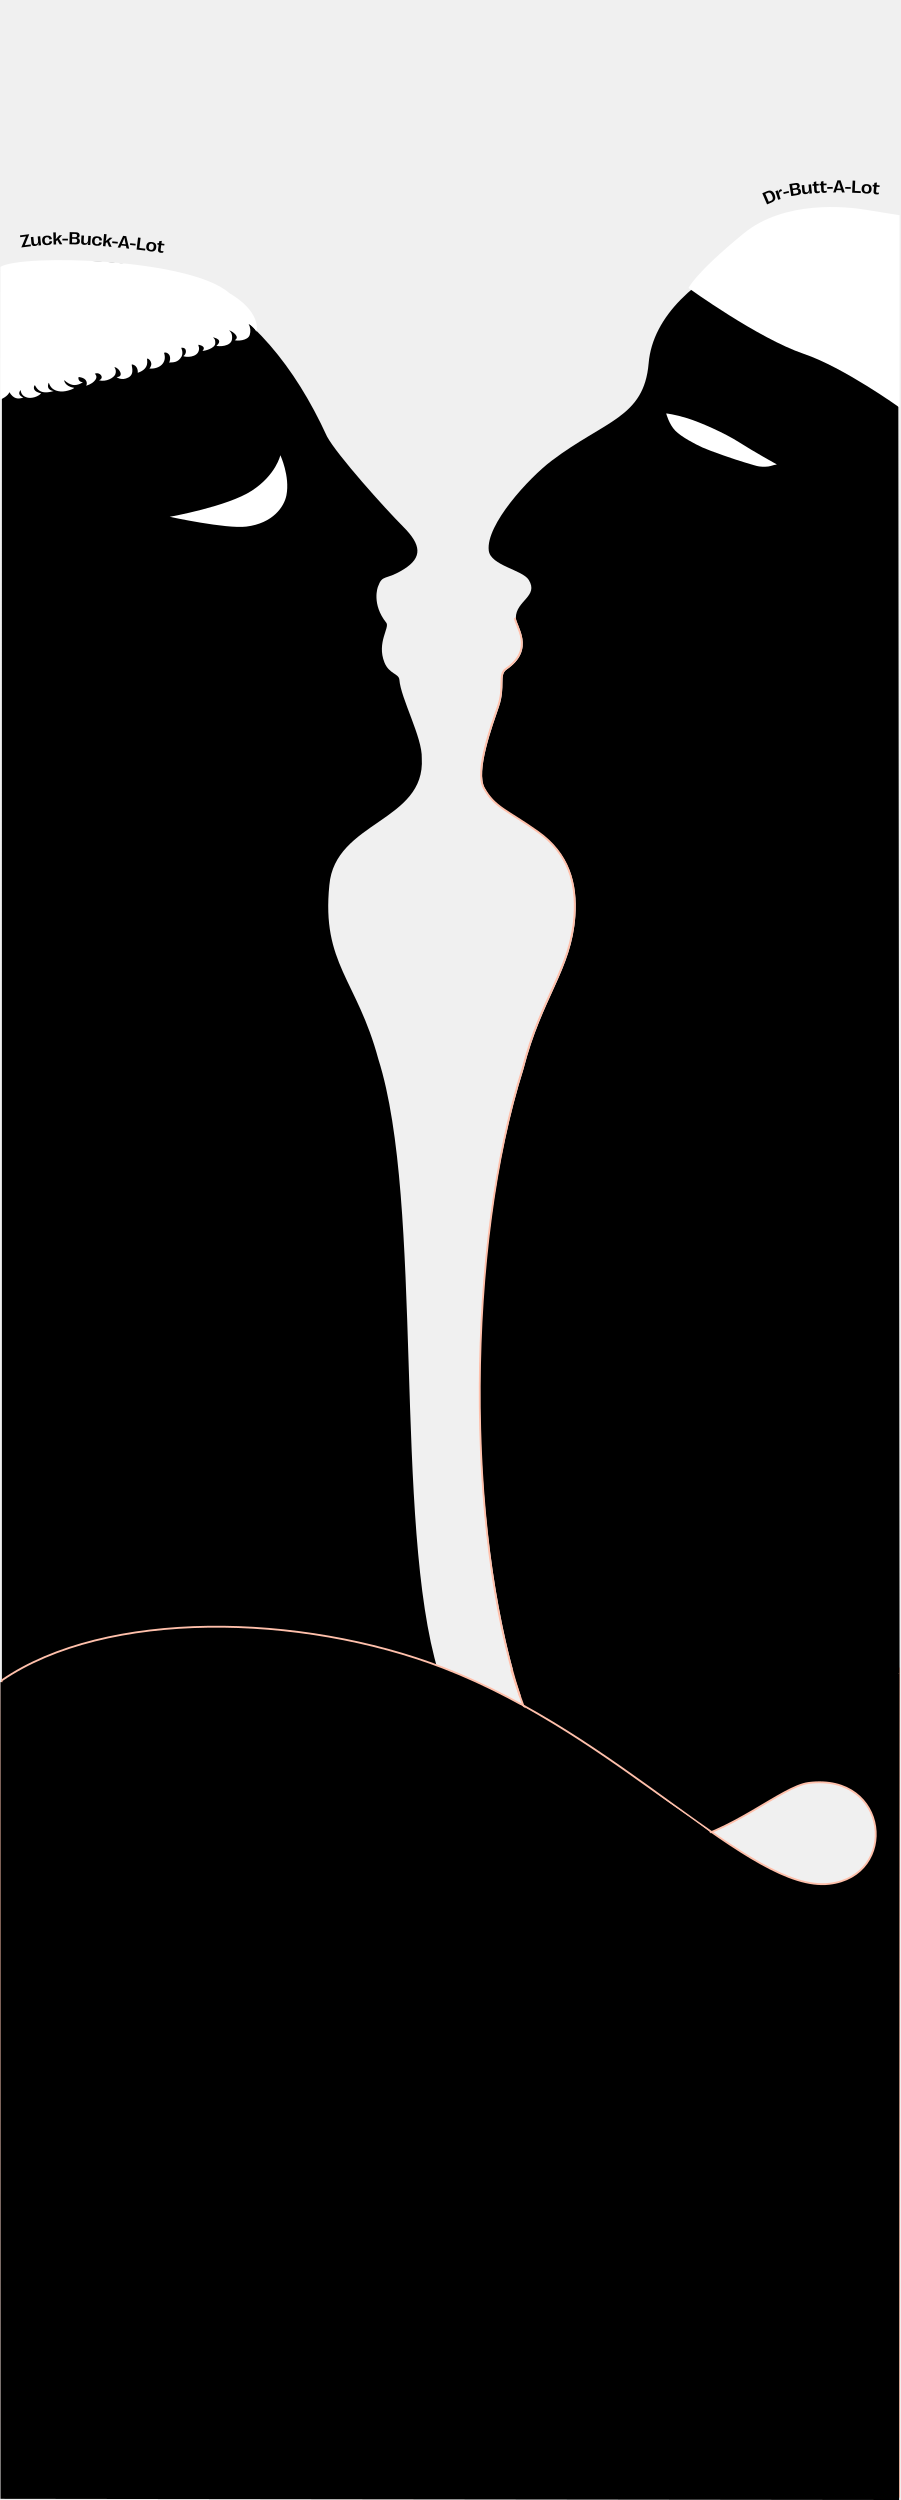
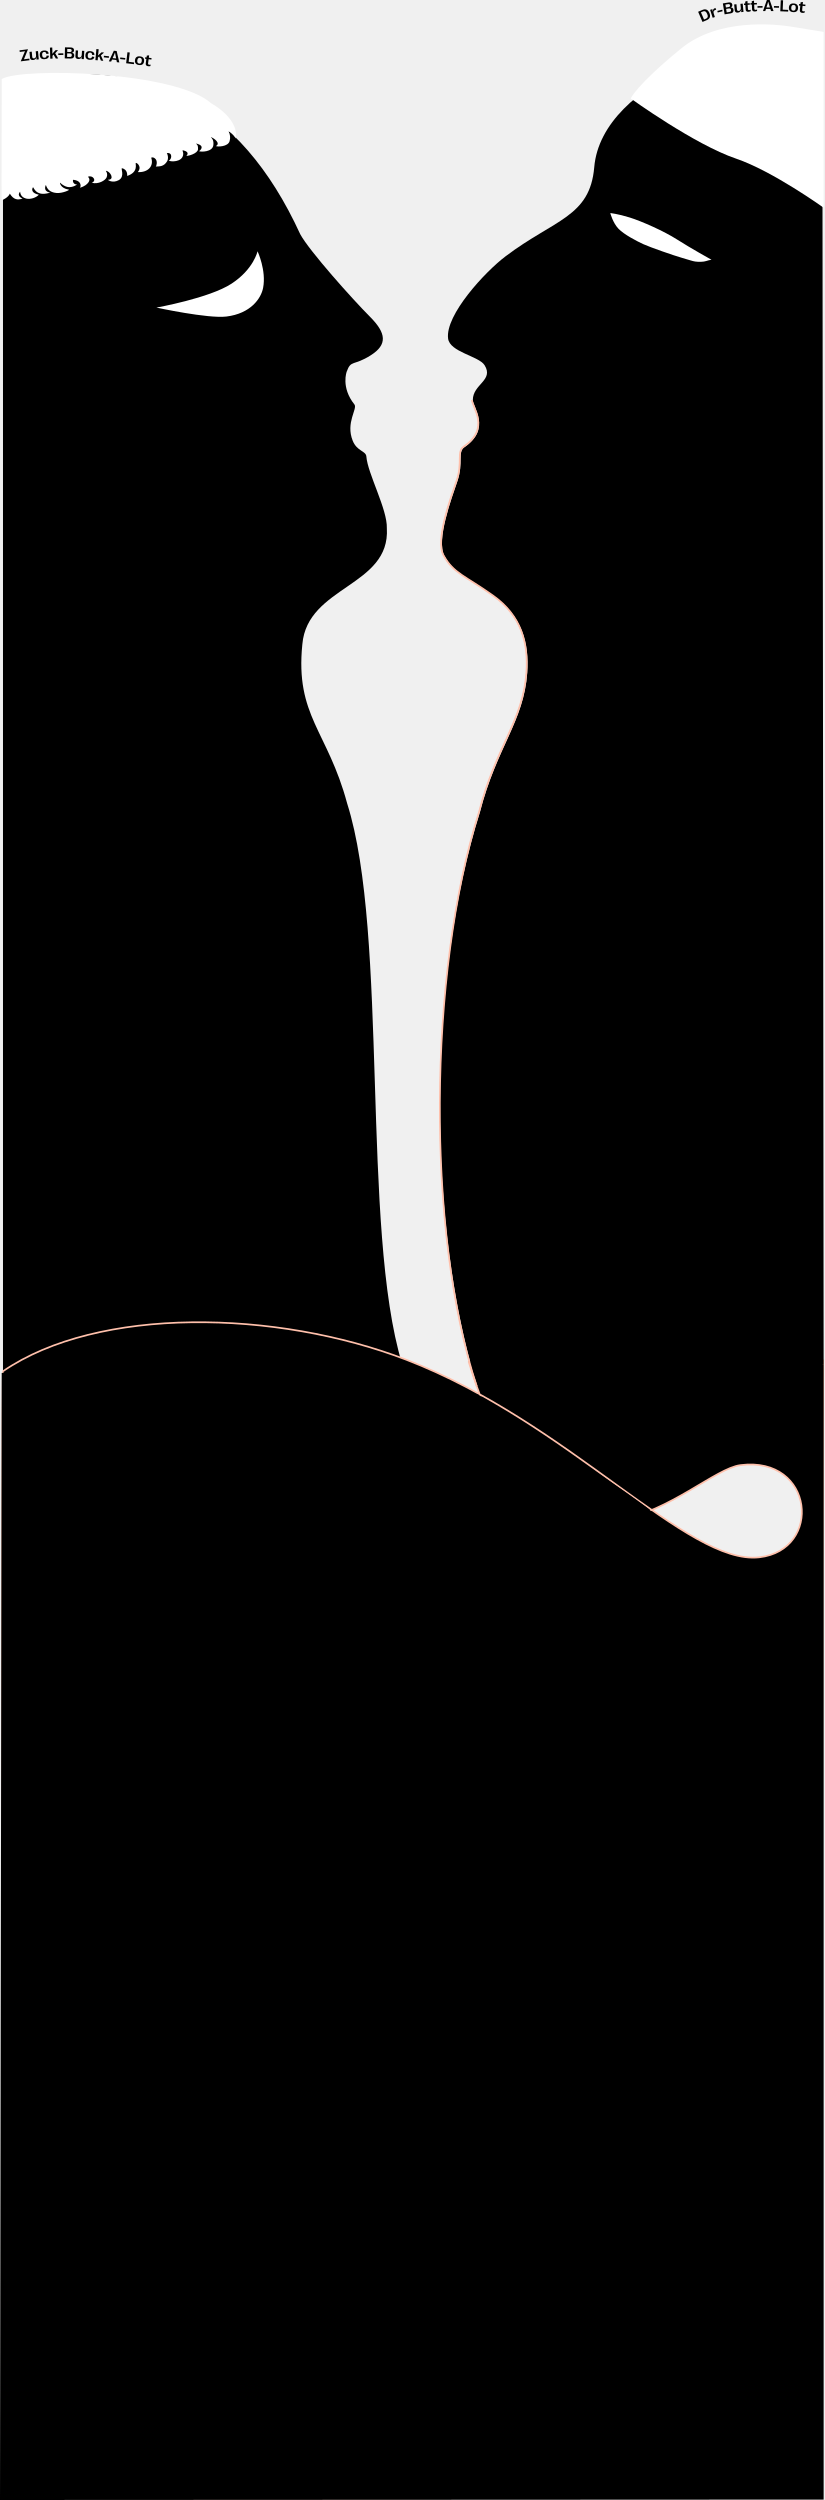
- <svg xmlns="http://www.w3.org/2000/svg" viewBox="0 0 1928.07 5355.63">
+ <svg xmlns="http://www.w3.org/2000/svg" viewBox="0 0 1931.01 5858.25">
  <defs>
    <style>.cls-1,.cls-2{stroke:#ffc0ab;stroke-width:4px;}.cls-2,.cls-4{fill:none;}.cls-2{stroke-miterlimit:10;}.cls-3{fill:#fff;}.cls-4{stroke:#000;stroke-width:14px;}</style>
  </defs>
  <g id="Layer_2" data-name="Layer 2">
    <g id="left-sil">
-       <path d="M4.07,583.39c325.15-78.89,555.68,44.2,696.49,351.74,21,39,124,154,163,193s42,65.71,2,91-46,10-56,38c0,0-14.16,36.8,18,77,8,10-21.07,42.31-4,85,10,25,31,23.62,32,37,3,40,49.52,124,48,168,8.37,136.75-186.25,135.1-198,272-17,168,59.26,202.65,105,373,97.63,307.5,32.51,996.07,128.5,1312.5l-935,124Z" />
+       <path d="M7,197c325.15-78.89,555.67,44.2,696.49,351.74,21,39,124,154,163,193s42,65.71,2,91-46,10-56,38c0,0-14.16,36.8,18,77,8,10-21.08,42.31-4,85,10,25,31,23.62,32,37,3,40,49.52,124,48,168,8.37,136.75-186.25,135.1-198,272-17,168,59.27,202.65,105,373,97.63,307.5,32.51,996.07,128.5,1312.5l-935,124Z" />
    </g>
    <g id="rap-sil">
      <g id="butt-neg">
-         <path class="cls-1" d="M1926.07,3572.62v1776c-312,2-1922,7-1922-3,0-87.75-4.66-1742.8,0-1746,223-153,641-144,945-27,381.75,146.92,658.5,482,827,463,149.2-16.83,129-238-44-216-115.34,14.67-436.6,409.3-637-243" />
+         <path class="cls-1" d="M1929,3186.25l-6,2664c-312,2-1916,10-1916,0,0-87.75-4.66-2633.8,0-2637,223-153,641-144,945-27,381.74,146.92,658.5,482,827,463,149.2-16.83,129-238-44-216-115.34,14.66-436.6,409.3-637-243" />
      </g>
    </g>
    <g id="cover">
-       <path d="M1116.68,3654.1c32,15.92,384.6,250.08,405.65,273,15.79,17.2-124.95,137.82-292.09-38.3C1145,3799,1092.57,3642.11,1116.68,3654.1Z" />
+       <path d="M1119.62,3267.72c32,15.93,384.6,250.09,405.65,273,15.78,17.2-125,137.81-292.09-38.31C1148,3412.66,1095.51,3255.74,1119.62,3267.72Z" />
    </g>
    <g id="right-sil">
-       <path d="M1175.07,3616.62l752-32-3-3097c-158-32.61-517,86-534.5,290.5-10,117-93,122-208,209-48.09,36.38-141.4,137.25-134.5,192.5,4,32,72,41,85.5,62.5,22.32,35.55-27.5,44.39-27.5,81.5,0,17,44,67-19.5,110.5-17,11.63-2,37-16.5,79.5-13.9,40.74-50.5,139.5-30.5,175.5,23.32,42,50,47,116,94s82.87,110.71,78,180c-8,114-71.74,174.06-111,327-119.52,378.67-122.5,924.5-20.5,1295.5" />
+       <path d="M1178,3230.25l752-32-3-3097c-158-32.61-517,85.95-534.5,290.5-10,117-93,122-208,209C1136.42,637.13,1043.1,738,1050,793.25c4,32,72,41,85.5,62.5,22.32,35.54-27.5,44.39-27.5,81.5,0,17,44,67-19.5,110.5-17,11.63-2,37-16.5,79.5-13.9,40.74-50.5,139.5-30.5,175.5,23.32,42,50,47,116,94s82.86,110.7,78,180c-8,114-71.74,174-111,327C1005,2282.42,1002,2828.25,1104,3199.25" />
    </g>
    <g id="right-sil-line">
-       <path class="cls-2" d="M1103.07,1323.62c0,17,44,66-19.5,109.5-17,11.63-2,37-16.5,79.5-13.9,40.74-50.5,139.5-30.5,175.5,23.32,42,50,47,116,94s82.87,110.71,78,180c-8,114-71.74,174.06-111,327-119.52,378.67-123.5,987.5-5.5,1345.5" />
+       <path class="cls-2" d="M1106,937.25c0,17,44,66-19.5,109.5-17,11.63-2,37-16.5,79.5-13.9,40.74-50.5,139.5-30.5,175.5,23.32,42,50,47,116,94s82.86,110.7,78,180c-8,114-71.74,174-111,327C1003,2281.42,999,2890.25,1117,3248.25" />
    </g>
    <g id="left-eye-white">
-       <path class="cls-3" d="M363.57,1107.12s124-22,176-56,61-76,61-76,21,45,13,86c-4.8,24.61-29,60-86,67C484.61,1133.39,363.57,1107.12,363.57,1107.12Z" />
+       <path class="cls-3" d="M366.51,720.75s124-22,176-56,61-76,61-76,21,45,13,86c-4.8,24.61-29,60-86,67C487.54,747,366.51,720.75,366.51,720.75Z" />
    </g>
    <g id="right-eye-white">
-       <path class="cls-3" d="M1427.13,885.68s17.71,1.71,45.43,10.34,80.14,31.74,111.15,51.63S1664.29,995,1664.29,995a76.1,76.1,0,0,0-12.74,3.1c-5.59,2.06-17.67,2.22-25.13,1.13s-12.45-3.32-30.89-8.53-75.7-25.13-91-32.22-44.81-22.27-58.14-36.07S1427.13,885.68,1427.13,885.68Z" />
+       <path class="cls-3" d="M1430.07,499.3s17.7,1.72,45.43,10.35,80.14,31.74,111.15,51.62,80.58,47.39,80.58,47.39a75.87,75.87,0,0,0-12.74,3.1c-5.6,2-17.67,2.22-25.14,1.13s-12.44-3.33-30.88-8.54-75.7-25.12-91-32.21-44.8-22.27-58.13-36.07S1430.07,499.3,1430.07,499.3Z" />
    </g>
    <g id="left-head">
-       <path class="cls-3" d="M1.07,571.62c47-28,406.63-18.22,490.56,56.54,63.61,37.45,60.54,76.08,57.23,82.59.28-1.35-5.48-12.58-16.16-16.61a30.27,30.27,0,0,1,2.37,23c-3.67,13.34-28.45,13.55-32.16,11.55,11.84-6.38-3.69-18.26-11.2-20.75a.29.29,0,0,0-.28.51c2.74,2,6.78,6.94,5.64,17.69-1.63,17-29.69,16.5-33.42,14.55,2.51-2,11.79-10.3.42-15.55-3-1.3-7.84-3.1-7.39-1.6,2,.88,5.08,3.68,4.39,12.6-.64,9.93-23.3,16.29-27.24,15.32,2.14-2.1,7.33-8.58-5.76-12.32-7-2,0,2-2,11-3.31,16.18-28.38,15.68-33.45,12.64,7.17-3,9.48-19.74-4.6-17.66.59.52,5.07,9.91,1.05,18.52-8,13.75-18.22,12.49-27,13,2.16-1.91,4-12,0-17-4.56-5.82-11-4.89-10.48-3.19,6.48,20.19-8.81,34.46-31.52,33.19,0,0,4.7-5.52,4-11-.93-7.27-8-12-9-10s7,21-20,30c0,0,2-15-12-18-3.91-.84,7.76,19.6-8,28-15,8-26-1-25-1,16.28,0,6-19-4-21-3.48-.7,5,4,1,15-2.73,7.52-19.8,17.38-35,13,12.86-4.91,2-19-9-14,0,0,6.89,5.17,1.28,13-3.41,4.75-8.34,9-20.28,13,1.87-.63,3.39-8-1-13-2.65-3-7-5-14-6-2.21-.32-2,11,8,11,1.73,0-10,7.82-21,6-6-1-13-5-18-10-1.54-1.55,0,13,20,16,4.33.65-15,9-28,8-26.23-2-24.31-22.5-26-18-6,16,11,17,11,17-29,9-36-5-40-12-1.06-1.86-5,6,0,11s13.28,5.67,13,6c-6,7-20.14,11.63-30,9-15-4-13.29-16.87-14-16-9,11,6.2,15.93,6,16-12,4-20.93,3-30-11.5-2.75,8.22-16.82,15.29-19,15.5C.12,855.7,1.47,571.38,1.07,571.62Z" />
+       <path class="cls-3" d="M4,185.25c47-28,406.63-18.22,490.56,56.54,63.61,37.45,60.54,76.08,57.23,82.58.27-1.34-5.48-12.57-16.16-16.6a30.27,30.27,0,0,1,2.37,23c-3.67,13.34-28.45,13.55-32.16,11.54,11.84-6.37-3.69-18.25-11.2-20.75a.3.3,0,0,0-.29.52c2.75,2,6.78,6.93,5.65,17.69-1.63,16.95-29.69,16.49-33.42,14.55,2.51-2,11.79-10.31.42-15.55-3-1.3-7.84-3.11-7.39-1.6,2,.88,5.08,3.68,4.39,12.6-.64,9.92-23.3,16.29-27.24,15.32,2.14-2.1,7.33-8.59-5.76-12.32-7-2,0,2-2,11-3.31,16.18-28.38,15.68-33.46,12.64,7.17-3,9.49-19.74-4.6-17.67.6.53,5.08,9.92,1.06,18.53-8,13.75-18.22,12.49-27,13,2.16-1.91,4-12,0-17-4.56-5.83-11-4.89-10.48-3.19,6.48,20.19-8.82,34.46-31.52,33.19,0,0,4.7-5.52,4-11-.93-7.28-8-12-9-10s7,21-20,30c0,0,2-15-12-18-3.92-.84,7.75,19.59-8,28-15,8-26-1-25-1,16.28,0,6-19-4-21-3.49-.7,5,4,1,15-2.73,7.51-19.8,17.38-35,13,12.86-4.91,2-19-9-14,0,0,6.89,5.16,1.28,13-3.41,4.75-8.35,9-20.28,13,1.87-.63,3.39-7.95-1-13-2.65-3.06-7-5-14-6-2.21-.32-2,11,8,11,1.73,0-10,7.82-21,6-6-1-13-5-18-10-1.55-1.55,0,13,20,16,4.33.65-15,9-28,8-26.23-2-24.31-22.5-26-18-6,16,11,17,11,17-29,9-36-5-40-12-1.06-1.87-5,6,0,11s13.28,5.67,13,6c-6,7-20.14,11.62-30,9-15-4-13.29-16.87-14-16-9,11,6.2,15.93,6,16-12,4-20.94,2.95-30-11.51C20.27,462,6.2,469,4,469.25,3.06,469.33,4.41,185,4,185.25Z" />
    </g>
    <g id="right-head">
-       <path class="cls-3" d="M1927.07,461.12l-74-12c-39.36-6.39-172.37-20.83-260,51-105.87,86.78-118,117-118,117S1624.35,725,1721.77,758c85.56,29,205.3,115.08,205.3,115.08Z" />
+       <path class="cls-3" d="M1930,74.75l-74-12c-39.37-6.39-172.37-20.83-260,51-105.87,86.78-118,117-118,117s149.28,107.9,246.7,140.92c85.56,29,205.3,115.08,205.3,115.08Z" />
    </g>
    <g id="line-cover">
-       <polyline class="cls-4" points="1920.07 3584.62 1919.07 5348.62 8.07 5346.12 8.07 3603.62" />
-       <text />
+       <polyline class="cls-4" points="1923.01 3198.25 1923.01 5850.25 7.01 5851.25 11.01 3217.25" />
    </g>
    <g id="Type">
      <text />
      <text />
-       <path d="M45.72,529.93l8.57-20.36a26.48,26.48,0,0,1,1.28-2.82l-.18-.26c-.94.17-2,.33-3.08.47l-9,1.15-.48-3.81,19.69-2.52.08.18-8,19.81a28.57,28.57,0,0,1-1.42,3.32l.16.24c.78-.15,1.73-.29,2.86-.44l9.59-1.22.49,3.82L45.8,530.11Z" />
-       <path d="M87.91,525.47l-5.39.5a10.14,10.14,0,0,1,0-2.2,25.85,25.85,0,0,1,.52-2.85l-.4-.13a8.44,8.44,0,0,1-7.9,6.25,7.33,7.33,0,0,1-5.22-1.11,5.94,5.94,0,0,1-2.17-4.46l-1.26-13.54,5.38-.5,1.13,12.25a4,4,0,0,0,1.22,2.76,3.81,3.81,0,0,0,2.93.71A5.08,5.08,0,0,0,79.61,522a5.35,5.35,0,0,0,1.65-2.62,10,10,0,0,0,.31-3.83l-.84-9,5.38-.5Z" />
-       <path d="M93.43,523c-1.91-1.6-3-4.08-3.16-7.41l0-.24q-.28-4.9,2.27-7.61t7.83-3c3.21-.19,5.71.33,7.52,1.57a7.94,7.94,0,0,1,3.25,5.78l-5.34.93a6.13,6.13,0,0,0-1.63-3.8,4.65,4.65,0,0,0-3.62-1.07,4.72,4.72,0,0,0-3.74,1.8,7.18,7.18,0,0,0-1,4.75l.06.9a7.38,7.38,0,0,0,1.6,4.7,4.68,4.68,0,0,0,4,1.38,5,5,0,0,0,3.49-1.39,5.12,5.12,0,0,0,1.22-3.59l5.48.29a7.59,7.59,0,0,1-2.71,5.78q-2.53,2.06-7.29,2.34Q96.29,525.38,93.43,523Z" />
-       <path d="M114.12,497.91l5.39-.15.24,8.23c0,1.22,0,2.29,0,3.19a25.77,25.77,0,0,1-.4,3l.3.12,7.45-8.31,5.89-.17-6.61,7.36,7.11,12.12-5.62.16-5.23-9.2L120.08,517l.19,6.71-5.4.16Z" />
-       <path d="M133.61,511.45l11.86-.08,0,3.77-11.85.07Z" />
-       <path d="M149.32,497.29l13.58.3a8.89,8.89,0,0,1,5.75,1.73,5.81,5.81,0,0,1,1.84,4.8v.09a5.77,5.77,0,0,1-1.19,3.68,5.32,5.32,0,0,1-3.31,1.75V510a6.22,6.22,0,0,1,3.85,2.14,6.43,6.43,0,0,1,1.23,4.28v.07a6.88,6.88,0,0,1-2.21,5.38c-1.42,1.2-3.49,1.77-6.23,1.71l-13.87-.3Zm16,18.5v-.07q.09-4.07-4.22-4.16l-6.64-.15-.18,8.28,6.64.14Q165.25,519.93,165.34,515.79Zm-.32-11v-.08q.07-3.41-3.84-3.5l-6.47-.14-.15,7,6.47.14Q164.95,508.27,165,504.8Z" />
-       <path d="M193.47,525.05l-5.41-.32a10.35,10.35,0,0,1,.36-2.17,27,27,0,0,1,1-2.74l-.38-.19a9,9,0,0,1-3.55,3.94,9.2,9.2,0,0,1-5.2,1,7.33,7.33,0,0,1-5-1.88,6,6,0,0,1-1.48-4.74l.8-13.58,5.39.32L179.24,517a4,4,0,0,0,.79,2.92,3.84,3.84,0,0,0,2.78,1.14,5.08,5.08,0,0,0,3-.69,5.39,5.39,0,0,0,2-2.34,9.84,9.84,0,0,0,.88-3.73l.53-9,5.39.32Z" />
-       <path d="M199.34,523.38c-1.66-1.86-2.37-4.45-2.11-7.78l0-.24c.25-3.27,1.35-5.68,3.28-7.23s4.66-2.19,8.16-1.91q4.81.36,7.24,2.58a7.9,7.9,0,0,1,2.43,6.17l-5.41.19a6.17,6.17,0,0,0-1.1-4,5.5,5.5,0,0,0-7.39-.29,7.13,7.13,0,0,0-1.67,4.56l-.07.91a7.44,7.44,0,0,0,.94,4.88,4.76,4.76,0,0,0,3.76,1.91,4.51,4.51,0,0,0,5.34-4.3l5.39,1a7.52,7.52,0,0,1-3.48,5.36q-2.78,1.69-7.53,1.33Q201.85,526.15,199.34,523.38Z" />
-       <path d="M222.93,501.31l5.37.48-.74,8.21c-.11,1.22-.24,2.27-.41,3.17a28.6,28.6,0,0,1-.75,3l.28.16,8.38-7.37,5.87.53L233.49,516l5.62,12.88-5.6-.5-4.09-9.76L226.58,521l-.61,6.69-5.38-.49Z" />
-       <path d="M240.63,517l11.8,1.15-.37,3.75-11.8-1.15Z" />
-       <path d="M252.07,530.11l11.75-24.87,6.59.7,6.29,26.79-5.72-.61-1.16-5.19-10.15-1.08-2.23,4.84Zm17.19-6.73-1.41-6.87c-.45-2.08-.84-4.26-1.17-6.56l-.39,0c-.71,2-1.53,4-2.47,6.19L261,522.5Z" />
-       <path d="M278.91,521l11.78,1.34-.42,3.74-11.78-1.34Z" />
-       <path d="M292.64,534.57l3.1-25.79,5.43.65-2.62,21.8,12.79,1.53-.48,4Z" />
-       <path d="M315.16,535.16c-1.6-1.94-2.19-4.54-1.77-7.78l0-.22q.63-4.87,3.68-7.1t8.26-1.56q5.19.66,7.59,3.59t1.77,7.8l0,.22c-.41,3.24-1.64,5.6-3.67,7.08s-4.79,2-8.25,1.55S316.76,537.1,315.16,535.16Zm12.09-.9a7.28,7.28,0,0,0,1.9-4.54l.12-.88a7.33,7.33,0,0,0-.71-4.88,5.52,5.52,0,0,0-7.71-1,7.4,7.4,0,0,0-1.91,4.55l-.11.88a7.35,7.35,0,0,0,.7,4.88,4.8,4.8,0,0,0,3.67,2.08A4.75,4.75,0,0,0,327.25,534.26Z" />
-       <path d="M339.59,539.46a5.68,5.68,0,0,1-1-4.54l1.43-10.5L337,524l.47-3.47,3.09.41.58-4.28,5.53-.65-.76,5.66,6.4.87-.47,3.47-6.4-.87-1.31,9.62a3,3,0,0,0,.41,2.28,3,3,0,0,0,2.07,1,9.29,9.29,0,0,0,3.62-.28l-.77,3.47a9.94,9.94,0,0,1-2.48.42,14.23,14.23,0,0,1-2.9-.12A6.71,6.71,0,0,1,339.59,539.46Z" />
-       <path d="M1633,414l10-4.31q11.19-4.83,16.33,7.07l0,.07q5.13,11.88-6.06,16.71l-10,4.31Zm22.43,12.21c.48-1.71.14-3.89-1-6.56l-.54-1.25q-1.74-4-4.09-5.25a6.22,6.22,0,0,0-5.57.15l-4.69,2,7.29,16.86,4.68-2A6.21,6.21,0,0,0,1655.42,426.17Z" />
-       <path d="M1661.08,409.49l5.16-1.67a8.86,8.86,0,0,1,.46,2,28.21,28.21,0,0,1,.08,3.06l.39.05a13.57,13.57,0,0,1,1-3.73,7,7,0,0,1,1.9-2.47,12.51,12.51,0,0,1,3.29-1.86l2,4.08-2.46,1a7.46,7.46,0,0,0-2.89,1.88,4.28,4.28,0,0,0-1,2.72,11.82,11.82,0,0,0,.72,4.06l2.52,7.75L1667.1,428Z" />
-       <path d="M1678,412l11.5-2.9.92,3.65-11.5,2.9Z" />
-       <path d="M1690.93,394.33l13.4-2.18a8.9,8.9,0,0,1,6,.65,5.83,5.83,0,0,1,2.69,4.38v.09a5.79,5.79,0,0,1-.5,3.84,5.39,5.39,0,0,1-2.93,2.33l.05.33a6.23,6.23,0,0,1,4.18,1.4,6.49,6.49,0,0,1,2,4v.08a6.83,6.83,0,0,1-1.19,5.69q-1.75,2.16-5.81,2.82L1695.11,420Zm16.81,4.52v-.08c-.37-2.24-1.84-3.16-4.42-2.74l-6.39,1.05,1.12,6.86,6.39-1Q1708.3,402.27,1707.74,398.85Zm2.31,10.75v-.07c-.43-2.68-2.07-3.78-4.9-3.32l-6.56,1.07,1.33,8.16,6.56-1.06C1709.3,413.91,1710.5,412.32,1710.05,409.6Z" />
-       <path d="M1739.33,414.26l-5.4.52a11.58,11.58,0,0,1,0-2.2,26.27,26.27,0,0,1,.52-2.85l-.41-.12a8.43,8.43,0,0,1-7.87,6.28,7.33,7.33,0,0,1-5.22-1.08,6,6,0,0,1-2.2-4.46l-1.32-13.53,5.38-.53,1.19,12.25a3.93,3.93,0,0,0,1.23,2.76,3.85,3.85,0,0,0,2.93.69,5,5,0,0,0,2.83-1.14,5.33,5.33,0,0,0,1.64-2.63,10,10,0,0,0,.29-3.82l-.88-9,5.37-.52Z" />
-       <path d="M1746.17,412.85a5.68,5.68,0,0,1-1.83-4.27l-.65-10.57-3.11.19-.22-3.5,3.11-.19-.27-4.32,5.3-1.72.36,5.7,5-.31.22,3.5-5,.31.6,9.69a3,3,0,0,0,.84,2.16,3,3,0,0,0,2.23.55,9.35,9.35,0,0,0,3.49-1l-.08,3.55a9.6,9.6,0,0,1-2.35.9,14.7,14.7,0,0,1-2.87.45A6.73,6.73,0,0,1,1746.17,412.85Z" />
-       <path d="M1761,412a5.64,5.64,0,0,1-1.73-4.3l-.41-10.59-3.12.12-.13-3.5,3.11-.12-.17-4.32,5.35-1.6.22,5.71,6.45-.25.14,3.5-6.46.25.38,9.7a3,3,0,0,0,.79,2.18,3,3,0,0,0,2.22.6,9.3,9.3,0,0,0,3.51-.9l-.16,3.55a10.4,10.4,0,0,1-2.37.85,15.74,15.74,0,0,1-2.88.38A6.68,6.68,0,0,1,1761,412Z" />
-       <path d="M1772.07,400.71l11.85-.23.08,3.76-11.86.24Z" />
-       <path d="M1784.91,412.33l9.11-26,6.62,0,9,26h-5.75l-1.7-5.05-10.2,0-1.72,5Zm16.4-8.48-2.12-6.69c-.66-2-1.28-4.15-1.84-6.4H1797q-.75,3.06-1.81,6.41l-2.17,6.66Z" />
-       <path d="M1810.71,400.53l11.86.27-.09,3.77-11.85-.27Z" />
-       <path d="M1825.54,412.81l1.08-25.95,5.47.23-.92,21.93,12.87.54-.17,4Z" />
-       <path d="M1848,411.69q-2.57-2.76-2.23-7.65v-.22q.33-4.9,3.24-7.32c2-1.6,4.66-2.29,8.16-2.05s6.07,1.27,7.78,3.12,2.46,4.41,2.24,7.68v.23q-.33,4.88-3.24,7.28t-8.14,2.05Q1850.54,414.47,1848,411.69Zm12-1.62a7.35,7.35,0,0,0,1.63-4.65l.06-.89a7.3,7.3,0,0,0-1-4.83,5.54,5.54,0,0,0-7.76-.52,7.39,7.39,0,0,0-1.63,4.65l-.06.89a7.3,7.3,0,0,0,1,4.83,5.54,5.54,0,0,0,7.76.52Z" />
-       <path d="M1872.49,414.63a5.7,5.7,0,0,1-1.14-4.5l1-10.54-3.1-.3.33-3.49,3.1.3.41-4.31,5.51-.88-.54,5.69,6.43.61-.33,3.49-6.43-.6-.92,9.66a3,3,0,0,0,.5,2.26,3,3,0,0,0,2.11.89,9.15,9.15,0,0,0,3.6-.42l-.63,3.5a10.33,10.33,0,0,1-2.46.52,14.8,14.8,0,0,1-2.9,0A6.71,6.71,0,0,1,1872.49,414.63Z" />
+       <path d="M48.66,143.56l8.56-20.36a26.3,26.3,0,0,1,1.29-2.82l-.18-.26c-.94.17-2,.33-3.09.47l-9,1.15-.49-3.81,19.7-2.52.08.18-8,19.81a30.4,30.4,0,0,1-1.42,3.32l.16.24c.78-.15,1.73-.29,2.86-.44l9.59-1.23.49,3.83-20.45,2.62Z" />
+       <path d="M90.85,139.1l-5.39.5a10.8,10.8,0,0,1,0-2.2,25.79,25.79,0,0,1,.53-2.85l-.4-.13a9.12,9.12,0,0,1-2.92,4.43,9.21,9.21,0,0,1-5,1.82,7.3,7.3,0,0,1-5.22-1.11,5.9,5.9,0,0,1-2.17-4.46l-1.26-13.54,5.37-.5,1.14,12.24a3.93,3.93,0,0,0,1.22,2.77,3.83,3.83,0,0,0,2.92.71,5.11,5.11,0,0,0,2.84-1.12A5.46,5.46,0,0,0,84.2,133a9.93,9.93,0,0,0,.31-3.82l-.84-9,5.38-.5Z" />
+       <path d="M96.36,136.59q-2.85-2.42-3.15-7.41l0-.24c-.19-3.27.56-5.81,2.27-7.61s4.32-2.8,7.82-3c3.21-.2,5.72.33,7.52,1.56a8,8,0,0,1,3.26,5.79l-5.34.93a6.08,6.08,0,0,0-1.64-3.8,4.61,4.61,0,0,0-3.61-1.07,4.72,4.72,0,0,0-3.74,1.8,7.11,7.11,0,0,0-1,4.74l.06.91a7.41,7.41,0,0,0,1.6,4.7,4.74,4.74,0,0,0,4,1.38,4.49,4.49,0,0,0,4.7-5l5.49.28a7.57,7.57,0,0,1-2.72,5.79q-2.52,2.06-7.28,2.34Q99.23,139,96.36,136.59Z" />
+       <path d="M117.05,111.54l5.4-.16.24,8.24c0,1.22,0,2.29,0,3.19s-.2,1.92-.4,3l.3.12,7.44-8.31,5.9-.17-6.61,7.36L136.4,137l-5.62.17-5.23-9.21L123,130.63l.2,6.72-5.4.16Z" />
+       <path d="M136.55,125.08l11.86-.08,0,3.77-11.85.07Z" />
+       <path d="M152.26,110.92l13.57.29a9,9,0,0,1,5.76,1.74,5.79,5.79,0,0,1,1.84,4.8v.09a5.8,5.8,0,0,1-1.2,3.68,5.31,5.31,0,0,1-3.3,1.75v.34a6.25,6.25,0,0,1,3.85,2.14A6.43,6.43,0,0,1,174,130v.07a6.84,6.84,0,0,1-2.2,5.38q-2.13,1.8-6.23,1.71l-13.87-.3Zm16,18.5v-.08c.06-2.7-1.35-4.09-4.22-4.15l-6.64-.15-.18,8.28,6.64.14C166.75,133.52,168.21,132.18,168.27,129.42Zm-.31-11v-.07q.07-3.41-3.84-3.5l-6.47-.14-.15,7,6.47.14Q167.89,121.9,168,118.42Z" />
+       <path d="M196.41,138.67l-5.41-.31a10.55,10.55,0,0,1,.36-2.18,25.42,25.42,0,0,1,.95-2.73l-.38-.19a9.11,9.11,0,0,1-3.55,3.94,9.2,9.2,0,0,1-5.2,1.05,7.36,7.36,0,0,1-5-1.88,5.93,5.93,0,0,1-1.48-4.74l.8-13.58,5.39.32-.72,12.28a3.87,3.87,0,0,0,.78,2.91,3.8,3.8,0,0,0,2.79,1.14,5,5,0,0,0,3-.68,5.39,5.39,0,0,0,2-2.34,10,10,0,0,0,.88-3.73l.53-9,5.39.32Z" />
+       <path d="M202.28,137q-2.5-2.77-2.11-7.77l0-.24q.38-4.91,3.28-7.23t8.16-1.92q4.81.38,7.24,2.58a8,8,0,0,1,2.43,6.18l-5.41.19a6.09,6.09,0,0,0-1.11-4,4.64,4.64,0,0,0-3.43-1.56,4.72,4.72,0,0,0-3.95,1.27,7.13,7.13,0,0,0-1.68,4.56l-.07.91a7.39,7.39,0,0,0,.95,4.87,4.72,4.72,0,0,0,3.76,1.91,5,5,0,0,0,3.64-.9,5.13,5.13,0,0,0,1.7-3.39l5.39,1a7.54,7.54,0,0,1-3.48,5.36c-1.85,1.13-4.37,1.57-7.54,1.32Q204.79,139.78,202.28,137Z" />
+       <path d="M225.86,114.94l5.38.48-.74,8.21c-.11,1.22-.25,2.27-.41,3.16a26.58,26.58,0,0,1-.76,3l.29.16,8.37-7.37,5.88.53-7.44,6.52,5.62,12.88-5.6-.51-4.1-9.76-2.84,2.39-.6,6.69-5.38-.48Z" />
+       <path d="M243.57,130.65l11.8,1.16-.37,3.75-11.8-1.16Z" />
+       <path d="M255,143.74l11.75-24.87,6.59.7,6.29,26.79-5.72-.61-1.16-5.2-10.15-1.07-2.23,4.83ZM272.2,137l-1.41-6.87c-.46-2.08-.84-4.26-1.17-6.56l-.39,0q-1.07,3-2.47,6.2l-2.84,6.39Z" />
+       <path d="M281.85,134.63,293.63,136l-.42,3.74-11.79-1.34Z" />
+       <path d="M295.57,148.2l3.1-25.79,5.44.65-2.62,21.79,12.78,1.54-.48,4Z" />
+       <path d="M318.1,148.79q-2.4-2.92-1.78-7.78l0-.22c.42-3.25,1.64-5.62,3.68-7.1s4.79-2,8.26-1.57,6,1.64,7.58,3.59,2.19,4.55,1.77,7.81l0,.22c-.42,3.24-1.64,5.6-3.68,7.07s-4.78,2-8.24,1.56S319.69,150.73,318.1,148.79Zm12.08-.9a7.26,7.26,0,0,0,1.91-4.54l.11-.89a7.26,7.26,0,0,0-.7-4.87,5.52,5.52,0,0,0-7.71-1,7.31,7.31,0,0,0-1.91,4.54l-.11.89a7.3,7.3,0,0,0,.7,4.88,4.76,4.76,0,0,0,3.66,2.07A4.7,4.7,0,0,0,330.18,147.89Z" />
+       <path d="M342.53,153.09a5.69,5.69,0,0,1-1-4.54l1.42-10.5-3.09-.42.47-3.48,3.09.42.58-4.28,5.54-.66-.77,5.67,6.4.86-.47,3.48-6.4-.87-1.3,9.62a3,3,0,0,0,.4,2.28,3.08,3.08,0,0,0,2.08,1,9.3,9.3,0,0,0,3.62-.28l-.77,3.47a9.94,9.94,0,0,1-2.49.42,14.16,14.16,0,0,1-2.89-.12A6.71,6.71,0,0,1,342.53,153.09Z" />
+       <path d="M1635.93,27.59l10-4.31q11.19-4.83,16.33,7.07l0,.07q5.13,11.86-6.06,16.71l-10,4.31Zm22.43,12.21q.72-2.56-1-6.56l-.53-1.25q-1.74-4-4.09-5.25a6.25,6.25,0,0,0-5.58.15l-4.68,2,7.29,16.87,4.68-2A6.21,6.21,0,0,0,1658.36,39.8Z" />
+       <path d="M1664,23.12l5.15-1.67a7.89,7.89,0,0,1,.46,2,25.35,25.35,0,0,1,.09,3.06l.39.05a13.57,13.57,0,0,1,1-3.73,6.8,6.8,0,0,1,1.9-2.47,12.35,12.35,0,0,1,3.29-1.86l2,4.07-2.47,1a7.31,7.31,0,0,0-2.88,1.88,4.28,4.28,0,0,0-1,2.72,11.86,11.86,0,0,0,.72,4.06l2.51,7.74L1670,41.65Z" />
+       <path d="M1680.91,25.62l11.49-2.9.93,3.65-11.5,2.9Z" />
+       <path d="M1693.87,8l13.4-2.19q3.8-.61,6,.66a5.79,5.79,0,0,1,2.69,4.38l0,.09a5.79,5.79,0,0,1-.51,3.84,5.29,5.29,0,0,1-2.93,2.32l.06.33a6.31,6.31,0,0,1,4.18,1.41,6.55,6.55,0,0,1,2,4v.08a6.86,6.86,0,0,1-1.19,5.69q-1.75,2.16-5.81,2.81L1698,33.6Zm16.81,4.52,0-.08c-.36-2.24-1.83-3.16-4.41-2.74l-6.39,1,1.12,6.87,6.39-1Q1711.24,15.9,1710.68,12.48ZM1713,23.23v-.08c-.44-2.67-2.07-3.78-4.9-3.31l-6.56,1.06,1.33,8.17,6.56-1.07C1712.24,27.54,1713.44,26,1713,23.23Z" />
+       <path d="M1742.26,27.88l-5.39.53a10.81,10.81,0,0,1,0-2.2,25.88,25.88,0,0,1,.51-2.85l-.4-.13a9.13,9.13,0,0,1-2.89,4.44,9.23,9.23,0,0,1-5,1.85,7.32,7.32,0,0,1-5.22-1.08,6,6,0,0,1-2.2-4.46l-1.32-13.53,5.37-.53,1.2,12.24a3.89,3.89,0,0,0,1.23,2.76,3.81,3.81,0,0,0,2.93.7,5,5,0,0,0,2.82-1.14,5.27,5.27,0,0,0,1.65-2.63,10,10,0,0,0,.29-3.82L1735,9l5.37-.53Z" />
+       <path d="M1749.11,26.48a5.68,5.68,0,0,1-1.83-4.27l-.66-10.57-3.11.19-.21-3.5,3.11-.19-.27-4.32,5.3-1.72.36,5.7,5-.31L1757,11l-5,.31.61,9.69a3,3,0,0,0,.84,2.16,3.06,3.06,0,0,0,2.22.55,9.25,9.25,0,0,0,3.49-1l-.07,3.55a9.76,9.76,0,0,1-2.35.9,14.7,14.7,0,0,1-2.87.45A6.71,6.71,0,0,1,1749.11,26.48Z" />
+       <path d="M1764,25.67a5.65,5.65,0,0,1-1.72-4.3l-.41-10.59-3.12.12-.13-3.5,3.11-.12L1761.51,3l5.34-1.6.23,5.71,6.45-.26.13,3.51-6.45.25.38,9.7a3,3,0,0,0,.79,2.18,3.11,3.11,0,0,0,2.21.6,9.4,9.4,0,0,0,3.51-.9L1774,25.7a10.31,10.31,0,0,1-2.38.85,15.52,15.52,0,0,1-2.87.38A6.72,6.72,0,0,1,1764,25.67Z" />
+       <path d="M1775,14.34l11.86-.24.07,3.77-11.85.24Z" />
+       <path d="M1787.85,26,1797,0h6.62l9,26h-5.76L1805.17,21l-10.21,0-1.71,5Zm16.4-8.48-2.12-6.69q-1-3-1.84-6.4h-.39c-.5,2-1.11,4.17-1.82,6.41l-2.16,6.66Z" />
+       <path d="M1813.65,14.16l11.85.27-.08,3.77-11.85-.27Z" />
+       <path d="M1828.47,26.44,1829.56.49l5.47.22-.92,21.94,12.87.53-.17,4Z" />
+       <path d="M1850.9,25.32c-1.71-1.84-2.45-4.4-2.24-7.65l0-.23c.22-3.27,1.3-5.7,3.24-7.31s4.66-2.29,8.16-2.06,6.07,1.28,7.78,3.13,2.46,4.41,2.24,7.68l0,.22c-.21,3.26-1.3,5.69-3.24,7.29s-4.65,2.28-8.13,2.05S1852.61,27.16,1850.9,25.32Zm12-1.62a7.29,7.29,0,0,0,1.64-4.65l.06-.89a7.36,7.36,0,0,0-1-4.83,5.54,5.54,0,0,0-7.76-.52,7.29,7.29,0,0,0-1.63,4.65l-.06.89a7.3,7.3,0,0,0,1,4.83,5.53,5.53,0,0,0,7.75.52Z" />
+       <path d="M1875.43,28.26a5.7,5.7,0,0,1-1.14-4.5l1-10.55-3.1-.29.33-3.49,3.1.29.41-4.3,5.5-.88-.53,5.69,6.42.61-.33,3.49-6.43-.61-.91,9.66a3,3,0,0,0,.5,2.27,3,3,0,0,0,2.11.89,9.21,9.21,0,0,0,3.6-.43l-.63,3.5a9.94,9.94,0,0,1-2.46.53,14.8,14.8,0,0,1-2.9,0A6.71,6.71,0,0,1,1875.43,28.26Z" />
    </g>
  </g>
</svg>
